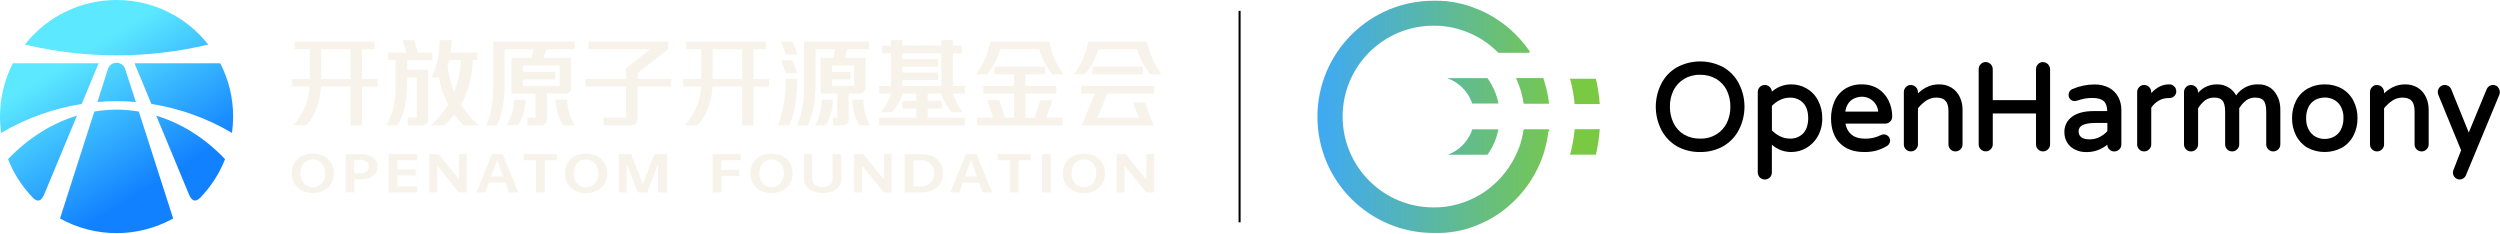
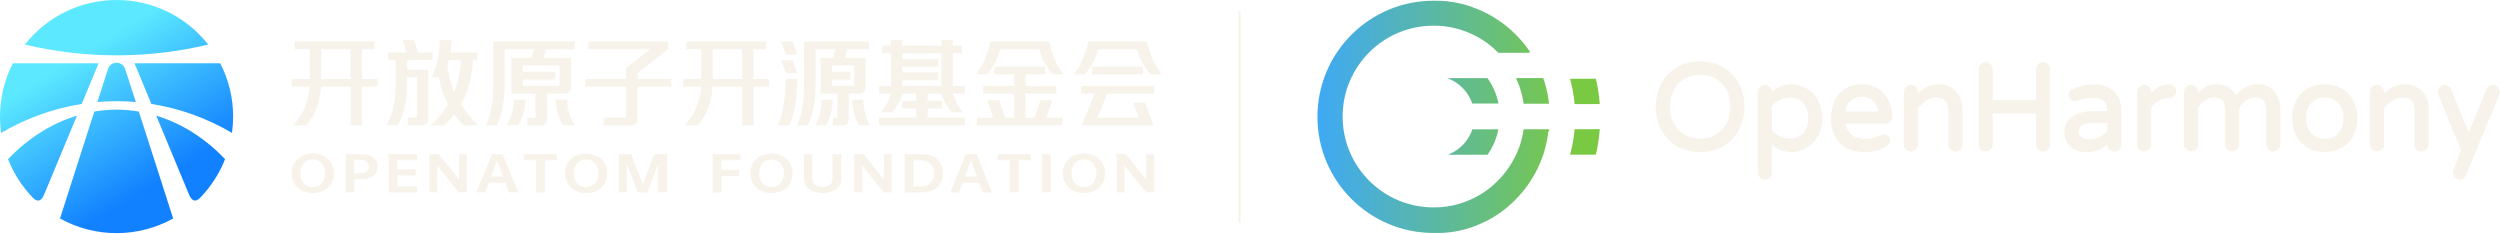
<svg xmlns="http://www.w3.org/2000/svg" viewBox="0 0 1429.28 133.28">
  <defs>
    <style>.cls-1,.cls-2,.cls-3{fill-rule:evenodd;}.cls-1{fill:url(#linear-gradient);}.cls-2{fill:#f7f3ea;}.cls-3{fill:url(#未命名的渐变_3);}</style>
    <linearGradient id="linear-gradient" x1="89.85" y1="104.28" x2="44.69" y2="31.44" gradientUnits="userSpaceOnUse">
      <stop offset="0" stop-color="#1281ff" />
      <stop offset="1" stop-color="#5ce9ff" />
    </linearGradient>
    <linearGradient id="未命名的渐变_3" x1="753.23" y1="3160.42" x2="914.59" y2="3160.42" gradientTransform="matrix(1, 0, 0, -1, 0, 3227.06)" gradientUnits="userSpaceOnUse">
      <stop offset="0" stop-color="#3fa9f5" />
      <stop offset="0.9" stop-color="#7ac943" />
    </linearGradient>
  </defs>
  <g id="图层_2" data-name="图层 2">
-     <g id="图层_1-2" data-name="图层 1">
+     <g id="图层_1-2" data-name="图层 1" fill="#f7f3ea">
      <path class="cls-1" d="M125.92,36.17a66.39,66.39,0,0,1,7.36,30.47,68.31,68.31,0,0,1-.65,9.33A131.48,131.48,0,0,0,86.55,59.41L76.9,36.17ZM55.67,58.32q5.47-.48,11-.48t11,.48L71.46,39.16a5.18,5.18,0,0,0-9.65,0L55.67,58.32ZM7.36,36.17h49L46.73,59.41A131.41,131.41,0,0,0,.65,76a66.87,66.87,0,0,1,6.71-39.8ZM128.68,91C117,78.71,103.48,70.42,89.33,66.12l18.69,45c1.7,4.1,3.89,4.55,6.5,1.86a66.93,66.93,0,0,0,14.16-22ZM4.6,91a66.77,66.77,0,0,0,14.16,22c2.61,2.69,4.79,2.24,6.5-1.86L44,66.12C29.8,70.42,16.29,78.71,4.6,91ZM99,124.92,79.36,63.77a80,80,0,0,0-12.72-1.11,80,80,0,0,0-12.72,1.11L34.3,124.92a66.73,66.73,0,0,0,64.68,0ZM66.64,0a66.5,66.5,0,0,1,52.41,25.48,226.49,226.49,0,0,1-52.41,6.15,226.49,226.49,0,0,1-52.41-6.15A66.5,66.5,0,0,1,66.64,0Z" />
      <path class="cls-2" d="M221.91,30h10.42l-2.13-7.07h6.53L238.86,30h8.4v4.38H232.78v5.47h12.05V68.4a3.28,3.28,0,0,1-3.27,3.27h-8.51V67.28h5.24V44.21h-5.51v3.07c0,8.09-1.18,18.47-5.8,24.39h-6c4.5-8.23,5.24-16,5.24-23.74V34.36h-4.33V30Zm-53.39-6.21H214.1v4.39H207v17h8.88v4.38H207V71.67h-6.54V49.51H183.53c-.41,7.36-2.62,15.75-8.52,22.16h-7.48A34.42,34.42,0,0,0,177,49.51H166.79V45.13h10.28v-17h-8.55V23.77Zm31.89,4.39h-16.8v17h16.8v-17Zm427.44,0a35.21,35.21,0,0,1-7.65,14.33H614a46.1,46.1,0,0,0,8.2-18.72H655.8A46.1,46.1,0,0,0,664,42.49h-6.24a35.21,35.21,0,0,1-7.65-14.33Zm-.43,39.12h23.65l-3.24-8.63h6.8l4.88,13H618.45l7.43-18.14H618.1V49.15h41.76v4.38h-26.8l-5.64,13.75Zm-3-29.17v4.38h29V38.11Zm-52.56-9.95a35.21,35.21,0,0,1-7.65,14.33H558a46.1,46.1,0,0,0,8.2-18.72h33.64A46.1,46.1,0,0,0,608,42.49H601.8a35.21,35.21,0,0,1-7.65-14.33Zm29.73,29.16h-6.8l-3.36,10h-5.17V53.53H603.9V49.15H586.29V42.49h11.26V38.11H568.49v4.38h11.26v6.66H562.14v4.38h17.61V67.28h-5.17l-3.35-10h-6.8l3.35,10H558.5v4.39h49V67.28h-9.28l3.36-10ZM504.27,26.08h5.08V22.91h6.54v3.17h22.35V22.91h6.53v3.17h5.08v4.38h-5.08V49.15h6.81v4.38h-6.81a32.26,32.26,0,0,0,5.67,10.62h-6.26a27.3,27.3,0,0,1-6-10.62h-7.83v4.09h8.06V62h-8.06v5.28h21.25v4.39h-49V67.28h21.24V62h-8V57.62h8V53.53H516a27.18,27.18,0,0,1-6,10.62h-6.25a32.41,32.41,0,0,0,5.66-10.62h-6.8V49.15h6.8V30.46h-5.08V26.08Zm11.62,15.38h20.36v4.38H515.89v3.31h22.35V30.46H515.89v3.31h20.36v4.38H515.89v3.31ZM459.73,23.77h37.15v4.39H484.36l-1.18,4.91h11.65V50.26a3.28,3.28,0,0,1-3.27,3.27h-6.3V68.4A3.28,3.28,0,0,1,482,71.67h-5.82V67.28h2.55V53.53h-9.57V33.07h7.17l1.19-4.91H466.27V47.71c0,7.94-1,17.83-4.6,24h-6c3.51-7.93,4-15.7,4-23.32V23.77ZM446.55,34.45l2.76,7.4h6.54l-2.76-7.4Zm0-10.68,2.76,7.4h6.54l-2.76-7.4Zm9.25,21.36h-6.64c0,10.88-1.18,17.68-4.35,26.54h6.43c3-6.73,4.56-16.08,4.56-26.54ZM487.21,57c.22,5.24,1.36,10.74,4.17,14.63h6A30.78,30.78,0,0,1,493.59,57Zm-11,0h-6.38A30.78,30.78,0,0,1,466,71.67h6c2.81-3.89,3.95-9.39,4.17-14.63Zm-.52-15.93h10.57v4.38H475.69v3.66h12.6V37.45h-12.6v3.66ZM392.35,23.77h45.58v4.39h-7.15v17h8.88v4.38h-8.88V71.67h-6.54V49.51H407.37c-.41,7.36-2.62,15.75-8.53,22.16h-7.48a34.48,34.48,0,0,0,9.49-22.16H390.63V45.13H400.9v-17h-8.55V23.77Zm31.89,4.39h-16.8v17h16.8v-17Zm-87.85-4.39H382v4.39l-17.5,13.65v3.32H383.7v4.38H364.48v18.9a3.28,3.28,0,0,1-3.27,3.26H345.09V67.28h12.85V49.51H334.67V45.13h23.27V38.94l13.8-10.78H336.39V23.77Zm-54.42,0h46.56v4.39H312.22l-1.46,4.91h15.71V50.26a3.28,3.28,0,0,1-3.26,3.27H312.7V68.4a3.28,3.28,0,0,1-3.27,3.27h-7.92V67.28h4.65V53.53H292.39V33.07h11.39l1.46-4.91H288.5V47.71c0,7.94-1,17.83-4.6,24h-6C281.44,63.74,282,56,282,48.35V23.77ZM317.55,57c.41,5.24,1.62,10.92,4.56,14.63h6.42A31.5,31.5,0,0,1,324.18,57Zm-16.94,0H294a31.74,31.74,0,0,1-4.35,14.63h6.42C299,68,300.19,62.28,300.61,57Zm-1.68-15.93h18.48v4.38H298.93v3.66h21V37.45h-21v3.66ZM265,71.67h8.54a65.64,65.64,0,0,1-10-11.94c4.12-7.11,6.31-15.18,6.81-25.37h2.53V30h-15.3a69.87,69.87,0,0,0,.68-7.07h-6.85c-.23,7.92-1.15,13.58-4.67,21.3h4.17a52.36,52.36,0,0,0,5.32,15.49,53.78,53.78,0,0,1-10,12H254a62.55,62.55,0,0,0,5.7-6.32A51.57,51.57,0,0,0,265,71.67ZM255.83,37.6c.32-1.05.61-2.14.87-3.24h6.92a61.86,61.86,0,0,1-3.93,18.2,56.29,56.29,0,0,1-3.86-15Zm-77,72.77a13.42,13.42,0,0,1-6.28-1.42,10.59,10.59,0,0,1-4.27-4,12,12,0,0,1,0-11.75,10.56,10.56,0,0,1,4.27-4,14.62,14.62,0,0,1,12.57,0,10.38,10.38,0,0,1,4.27,4,12.11,12.11,0,0,1,0,11.75,10.4,10.4,0,0,1-4.27,4,13.46,13.46,0,0,1-6.29,1.42Zm0-3.37a7,7,0,0,0,3.7-1,6.61,6.61,0,0,0,2.51-2.79,9.93,9.93,0,0,0,0-8.26,6.64,6.64,0,0,0-2.51-2.78,7.08,7.08,0,0,0-3.7-1,7,7,0,0,0-3.68,1,6.68,6.68,0,0,0-2.5,2.78,9.93,9.93,0,0,0,0,8.26,6.65,6.65,0,0,0,2.5,2.79,6.87,6.87,0,0,0,3.68,1Zm37-11.72A6.5,6.5,0,0,1,214.82,99a7.12,7.12,0,0,1-3,2.5,10.79,10.79,0,0,1-4.54.9h-4.69V110h-5V88.17h9.69a11,11,0,0,1,4.54.89,7.14,7.14,0,0,1,3,2.51,6.47,6.47,0,0,1,1.08,3.71Zm-5,0a3.46,3.46,0,0,0-1.24-2.87,5.51,5.51,0,0,0-3.54-1h-3.57v7.74h3.57a5.51,5.51,0,0,0,3.54-1,3.46,3.46,0,0,0,1.24-2.87Zm16.26-3.64v5.19h10.51v3.45H227.16v6.27h11.28V110H222.15V88.17h16.29v3.47Zm39.74-3.47V110h-4.53L250,94.73V110h-4.53V88.17h5.29l11.7,14.46V88.17Zm22,16.25h-9.33l-2,5.58h-5.1l8.83-21.83h6.18L296.32,110h-5.39l-2-5.58Zm-1.27-3.48-3.38-9.45-3.41,9.45Zm30.86-9.3h-6.95V110h-5V91.64h-7V88.17h18.93v3.47Zm16.57,18.73A13.54,13.54,0,0,1,328.8,109a10.59,10.59,0,0,1-4.27-4,12,12,0,0,1,0-11.75,10.56,10.56,0,0,1,4.27-4,14.62,14.62,0,0,1,12.57,0,10.31,10.31,0,0,1,4.27,4,12.11,12.11,0,0,1,0,11.75,10.34,10.34,0,0,1-4.27,4,13.59,13.59,0,0,1-6.29,1.42Zm0-3.37a7,7,0,0,0,3.7-1,6.61,6.61,0,0,0,2.51-2.79,9.93,9.93,0,0,0,0-8.26,6.64,6.64,0,0,0-2.51-2.78,7.08,7.08,0,0,0-3.7-1,7,7,0,0,0-3.68,1A6.68,6.68,0,0,0,328.9,95a10,10,0,0,0,0,8.26,6.65,6.65,0,0,0,2.5,2.79,6.87,6.87,0,0,0,3.68,1Zm46.24,3h-5V93.73L370,110h-5.36l-6.31-16.25V110h-4.52V88.17h7.07l6.63,17.14,6.6-17.14h7.26V110Zm31.11-18.36v5.48H422.6v3.48H412.43V110h-5V88.17h15.9v3.47Zm28.72,18.73a13.54,13.54,0,0,1-6.28-1.42,10.52,10.52,0,0,1-4.27-4,12,12,0,0,1,0-11.75,10.5,10.5,0,0,1,4.27-4,14.62,14.62,0,0,1,12.57,0,10.38,10.38,0,0,1,4.27,4,12.18,12.18,0,0,1,0,11.75,10.4,10.4,0,0,1-4.27,4,13.62,13.62,0,0,1-6.29,1.42Zm0-3.37a6.93,6.93,0,0,0,3.69-1,6.56,6.56,0,0,0,2.52-2.79,10,10,0,0,0,0-8.26,6.6,6.6,0,0,0-2.52-2.78,7.42,7.42,0,0,0-7.37,0A6.62,6.62,0,0,0,435,95a9.93,9.93,0,0,0,0,8.26,6.58,6.58,0,0,0,2.5,2.79,6.87,6.87,0,0,0,3.68,1Zm29.29,3.34a14.69,14.69,0,0,1-5.69-1,8.19,8.19,0,0,1-3.71-2.86,7.39,7.39,0,0,1-1.31-4.38V88.17h4.68v13.61a4.9,4.9,0,0,0,1.52,3.89,7.75,7.75,0,0,0,8.68,0,4.93,4.93,0,0,0,1.5-3.89V88.17h5V102.1a7.41,7.41,0,0,1-1.3,4.38,8.22,8.22,0,0,1-3.72,2.86,14.59,14.59,0,0,1-5.65,1Zm39.39-22.17V110H505.3L492.88,94.73V110h-4.53V88.17h5.29l11.7,14.46V88.17ZM539.06,99.1a11.18,11.18,0,0,1-1.44,5.75,9.73,9.73,0,0,1-4.09,3.81A13.77,13.77,0,0,1,527.3,110H517.19V88.17H527.3a13.62,13.62,0,0,1,6.23,1.35,9.79,9.79,0,0,1,4.09,3.84,11.2,11.2,0,0,1,1.44,5.74Zm-5,0a7.28,7.28,0,0,0-2-5.44,7.72,7.72,0,0,0-5.67-2H522.2v14.91h4.17a7.71,7.71,0,0,0,5.67-2,7.32,7.32,0,0,0,2-5.44Zm25.69,5.32h-9.33l-2,5.58h-5.1l8.83-21.83h6.18L567.17,110h-5.39l-2-5.58Zm-1.27-3.48-3.38-9.45-3.41,9.45Zm30.86-9.3h-7V110h-5V91.64h-7V88.17h18.93v3.47Zm11.44-3.47V110h-5V88.17Zm18.9,22.2a13.54,13.54,0,0,1-6.28-1.42,10.59,10.59,0,0,1-4.27-4,12,12,0,0,1,0-11.75,10.49,10.49,0,0,1,4.27-4,14.62,14.62,0,0,1,12.57,0,10.25,10.25,0,0,1,4.27,4,12.11,12.11,0,0,1,0,11.75,10.34,10.34,0,0,1-4.27,4,13.59,13.59,0,0,1-6.29,1.42Zm0-3.37a7,7,0,0,0,3.7-1,6.61,6.61,0,0,0,2.51-2.79,9.93,9.93,0,0,0,0-8.26,6.64,6.64,0,0,0-2.51-2.78,7.08,7.08,0,0,0-3.7-1,7,7,0,0,0-3.68,1,6.68,6.68,0,0,0-2.5,2.78,10,10,0,0,0,0,8.26A6.65,6.65,0,0,0,616,106a6.87,6.87,0,0,0,3.68,1Zm40.16-18.83V110h-4.53L642.9,94.73V110h-4.52V88.17h5.29l11.69,14.46V88.17Z" />
      <rect x="708.1" y="6.2" width="1.17" height="120.89" />
      <path class="cls-3" d="M885,73.89H871.54a.57.57,0,0,0-.56.49l0,.17a48.8,48.8,0,0,1-1.06,5.17l-.41,1.48h0l-.18.64-.2.63-.39,1.18-.24.67L868,85.54l-.22.57L867,87.87h0l-.23.48h0l-.64,1.37a52.67,52.67,0,0,1-8,11.72l-1.34,1.42-1.52,1.51-.25.22-1.41,1.27-.58.49-1.15,1-.67.52-1.14.85-.69.5-1.23.83-.64.42-1.64,1-.27.16-2,1.09-.6.3-1.43.7-.76.35-1.33.57-.8.33-1.38.52-.77.28-1.61.52-.57.19-2.22.6-.49.11-1.77.4-.8.14-1.5.26-.88.13-1.49.18-.88.09-1.62.12-.76,0-2.4.06a51.94,51.94,0,0,1,0-103.88l2.39.06.77,0,1.61.12.88.09,1.49.18.88.13,1.51.26.8.15,1.77.39.49.11,2.21.6L835,17l1.6.52.77.28,1.38.52.8.33,1.33.58.76.34,1.43.7.6.3,2,1.09.27.16,1.65,1,.63.42,1.23.84.69.49,1,.77.49.39h0l1.84,1.51c.6.52,1.2,1.06,1.78,1.61l1.2,1.18a.51.51,0,0,0,.39.16h17.21a.56.56,0,0,0,.47-.86,66.22,66.22,0,0,0-4.86-6.29L868,21.27h0l-.51-.54-.53-.57,0,0L866.8,20l-.25-.26c-.75-.75-1.52-1.49-2.3-2.2l-.07-.05,0-.05-.32-.27-2-1.72-.42-.33-.29-.25,0,0-.62-.46-1.15-.91-.85-.6-.53-.4,0,0-.49-.32-.71-.5-1.44-.93-.66-.43,0,0-.24-.14L854,9.86c-.91-.55-1.84-1.08-2.78-1.59l0,0,0,0c-.58-.32-1.18-.63-1.77-.93l-.7-.34-.3-.15-.26-.12-.55-.26c-.6-.28-1.21-.56-1.83-.82l-.19-.08-.11,0-.27-.11-1.3-.53-1.13-.42-.32-.13-.16,0L842,4.12l-1.92-.65-.48-.15-.24-.08-.34-.1-.88-.27-1.85-.51h-.13c-.66-.16-1.33-.33-2-.47l-.83-.18L833,1.61l-.28-.06-.57-.11c-.68-.13-1.35-.25-2-.36l-.24,0-.14,0-.32,0L828,.79l-1.3-.15-.34,0h-.16l-.28,0c-.69-.07-1.4-.13-2.1-.17l-.55,0-.28,0h-.36l-.92-.05c-.71,0-1.42,0-2.14,0a66.38,66.38,0,1,0,0,132.76c.72,0,1.43,0,2.14,0l.46,0h.29l.45,0,.91,0,1-.09.46,0,.24,0,.37,0c.7-.07,1.39-.14,2.08-.23l.07,0h.06l.25,0,1.68-.24.52-.09.33,0,.41-.08.77-.13,1.12-.24.44-.08.19,0,.27-.06c.67-.15,1.34-.31,2-.48l.14,0,.11,0,.35-.1,1.37-.37.59-.18.34-.1.37-.12.64-.2,1.22-.41.39-.13.13-.05.18-.06c.64-.23,1.27-.47,1.89-.71l.21-.09.15-.05.38-.17,1.13-.46.64-.29.36-.15.31-.15.53-.23,1.32-.64.3-.14.08,0,.1-.05c.6-.3,1.2-.61,1.78-.93l.17-.1.27-.14c.79-.43,1.57-.89,2.34-1.35l.42-.27.24-.14,0,0,.43-.28,1.17-.74,1.29-.89.41-.27,0,0,.17-.14.32-.22c.73-.52,1.44-1.06,2.15-1.62l.32-.26.18-.14,0,0,.38-.32,1.17-1,1.06-1,.39-.32,0,0,.19-.18.35-.31c.66-.61,1.31-1.23,1.94-1.87l.22-.23.14-.14,0,0,.32-.35,1.16-1.2.85-1,.35-.37,0,0,.19-.24.37-.41c.58-.69,1.15-1.38,1.7-2.09l.15-.2.09-.11s0,0,0,0l.25-.34,1.1-1.47.67-1,.3-.42.26-.4.3-.43a65.61,65.61,0,0,0,7.2-14.59l.05-.15h0v0l.26-.81.53-1.61.06-.21,0-.18.25-.91.38-1.37.07-.28.08-.31.39-1.75.09-.36h0l.18-.82c.2-1,.38-2,.53-3l.28-2.22A.55.55,0,0,0,885,73.89ZM841.09,57.57l.58,1.61h15l0-.15a37.56,37.56,0,0,0-5.67-13.5l-.62-.86H827.37l.26.08A23.42,23.42,0,0,1,841.09,57.57Zm9.83,30.17a37.48,37.48,0,0,0,5.67-13.5l0-.29H841.72l-.64,1.75a23.43,23.43,0,0,1-12.4,12.4l-.91.36H850.4Zm49.21-29.33.08,1.07h14.38v-.12a96.6,96.6,0,0,0-1.66-11.87L912.34,45H897.58l.42,1.49A82.48,82.48,0,0,1,900.13,58.41Zm.08,15.46-.08,1.1a81.14,81.14,0,0,1-2.13,12l-.42,1.46h14.77l.58-2.49A94.55,94.55,0,0,0,914.58,74v-.16Zm-17.83-29-.08-.23H866.71l.32.67A51.57,51.57,0,0,1,871,58.67l.08.65H885.6l-.36-2.85A65.45,65.45,0,0,0,882.38,44.9Z" />
      <path d="M985.28,38.44a28.14,28.14,0,0,0-26.52,0,22.58,22.58,0,0,0-8.88,9.24,29.06,29.06,0,0,0,0,26.71,23.12,23.12,0,0,0,8.77,9.2h0A26.43,26.43,0,0,0,972,86.91a26.07,26.07,0,0,0,13.19-3.31,23,23,0,0,0,8.91-9.31,28.9,28.9,0,0,0,0-26.61A23,23,0,0,0,985.28,38.44Zm1.88,32a15.82,15.82,0,0,1-5.95,6.42h0a16.91,16.91,0,0,1-9.2,2.39,17.92,17.92,0,0,1-9.2-2.29,15.49,15.49,0,0,1-6-6.55A20.73,20.73,0,0,1,954.71,61a20.55,20.55,0,0,1,2.11-9.45,15.77,15.77,0,0,1,6-6.42A16.94,16.94,0,0,1,972,42.76a17.66,17.66,0,0,1,9.15,2.33,15.72,15.72,0,0,1,6.05,6.51A20.87,20.87,0,0,1,989.27,61,20.53,20.53,0,0,1,987.16,70.46Z" />
      <path d="M1032.72,50.51a16.83,16.83,0,0,0-8.63-2.27A16.45,16.45,0,0,0,1013,52.42a3.76,3.76,0,0,0-1.21-2.67,4,4,0,0,0-2.85-1.17,4,4,0,0,0-4,4v46a4,4,0,0,0,1.16,2.85h0a3.84,3.84,0,0,0,2.83,1.21,4,4,0,0,0,4.07-4.06V82.72a16.42,16.42,0,0,0,11.07,4.19,17,17,0,0,0,8.73-2.38,17.83,17.83,0,0,0,6.53-6.73,20.26,20.26,0,0,0,2.47-10.23,21.12,21.12,0,0,0-2.43-10.2A16.66,16.66,0,0,0,1032.72,50.51Zm-1.78,25.71a9.92,9.92,0,0,1-7.76,3,12.42,12.42,0,0,1-5.54-1.31,16.86,16.86,0,0,1-4.62-3.38v-14a17.06,17.06,0,0,1,4.62-3.38,12.42,12.42,0,0,1,5.54-1.31,9.89,9.89,0,0,1,7.76,3.06c1.88,2,2.83,5,2.83,8.64S1032.82,74.17,1030.94,76.22Z" />
      <path d="M1073.75,50.72a17.64,17.64,0,0,0-9.41-2.48,17.28,17.28,0,0,0-9.64,2.63,16,16,0,0,0-6,7.27,24.45,24.45,0,0,0-1.88,9.43c0,6.05,1.69,10.83,5,14.22h0c3.33,3.4,8,5.12,13.92,5.12a26.47,26.47,0,0,0,6.84-.76,26.81,26.81,0,0,0,5.75-2.41,3.79,3.79,0,0,0,2.28-3.33,3.35,3.35,0,0,0-1.12-2.57,3.64,3.64,0,0,0-2.52-1,3.34,3.34,0,0,0-1.62.37,19.63,19.63,0,0,1-4.25,1.57,20.46,20.46,0,0,1-4.8.5c-3.33,0-6-.81-7.9-2.43a10.14,10.14,0,0,1-3.32-6.18h22.66a3.95,3.95,0,0,0,4.06-4,20.3,20.3,0,0,0-2.11-9.25A17,17,0,0,0,1073.75,50.72Zm-.07,13.07H1055a10.86,10.86,0,0,1,1.45-4.28A8.35,8.35,0,0,1,1060,56.3a11,11,0,0,1,4.37-1,9.81,9.81,0,0,1,4.36,1,9.22,9.22,0,0,1,3.52,3.11,8.55,8.55,0,0,1,1.52,4.27v.06Z" />
      <path d="M1115.81,50.17a13.44,13.44,0,0,0-7.18-1.93,15.72,15.72,0,0,0-7.34,1.69,21.67,21.67,0,0,0-4.78,3.47v-.75a4.13,4.13,0,0,0-4.06-4.07,3.82,3.82,0,0,0-2.84,1.22,4,4,0,0,0-1.16,2.85V82.57a3.9,3.9,0,0,0,1.17,2.82h0a3.87,3.87,0,0,0,2.83,1.17,4,4,0,0,0,2.84-1.16,3.8,3.8,0,0,0,1.22-2.83V61.92a21,21,0,0,1,5-4.56,10.41,10.41,0,0,1,5.62-1.56c4.66,0,6.82,2.43,6.82,7.66V82.57a3.9,3.9,0,0,0,1.17,2.82,3.86,3.86,0,0,0,2.82,1.17,4,4,0,0,0,2.85-1.16,3.8,3.8,0,0,0,1.22-2.83V62.76a16.77,16.77,0,0,0-1.58-7.31A12.73,12.73,0,0,0,1115.81,50.17Z" />
      <path d="M1168,35.47a3.8,3.8,0,0,0-2.83,1.22,4,4,0,0,0-1.16,2.84v17.7h-24.73V39.53a4.12,4.12,0,0,0-4.06-4.06,3.8,3.8,0,0,0-2.83,1.22,4,4,0,0,0-1.16,2.84v43a4,4,0,0,0,4,4,4,4,0,0,0,2.85-1.16,3.83,3.83,0,0,0,1.21-2.83V64.87H1164v17.7a3.9,3.9,0,0,0,1.17,2.82,3.86,3.86,0,0,0,2.82,1.17,4,4,0,0,0,2.85-1.16,3.8,3.8,0,0,0,1.22-2.83v-43a4.13,4.13,0,0,0-4.07-4.06Z" />
      <path d="M1206,50.29a17.23,17.23,0,0,0-8.62-2,31.24,31.24,0,0,0-12.36,2.56,3.52,3.52,0,0,0-2.37,3.45,3.35,3.35,0,0,0,1,2.47,3.27,3.27,0,0,0,2.4,1h.12l.91-.14a.27.27,0,0,0,.12,0,37.84,37.84,0,0,1,4.64-1.26,23.51,23.51,0,0,1,4.39-.37c3,0,5.24.62,6.55,1.85s1.9,3.07,1.94,5.65h-7.58c-5.26,0-9.41,1-12.34,3.11a10.45,10.45,0,0,0-4.56,9,11.07,11.07,0,0,0,1.66,6,10.51,10.51,0,0,0,4.59,4,13.87,13.87,0,0,0,6,1.33,18.33,18.33,0,0,0,12.26-4.21,4,4,0,0,0,4,3.86,4,4,0,0,0,2.84-1.16,3.8,3.8,0,0,0,1.22-2.83V62.83a15.62,15.62,0,0,0-1.69-7.23A13.19,13.19,0,0,0,1206,50.29ZM1204.8,75a15.54,15.54,0,0,1-4.42,3.33,12.1,12.1,0,0,1-5.47,1.34c-2.81,0-6.54-.49-6.54-4.72,0-3.09,3.25-4.66,9.68-4.66h6.75Z" />
      <path d="M1240.31,48.24H1240c-3.7,0-7.09,1.68-10.1,5v-.6a4.13,4.13,0,0,0-4.06-4.07A3.8,3.8,0,0,0,1223,49.8a4,4,0,0,0-1.16,2.85V82.57a3.86,3.86,0,0,0,1.17,2.82h0a3.83,3.83,0,0,0,2.82,1.17,4,4,0,0,0,2.84-1.16,3.8,3.8,0,0,0,1.22-2.83v-21a13.14,13.14,0,0,1,4.31-4.05,11.21,11.21,0,0,1,5.65-1.47h.35A4,4,0,0,0,1243,55a3.61,3.61,0,0,0,1.2-2.77,3.9,3.9,0,0,0-1.13-2.81A3.72,3.72,0,0,0,1240.31,48.24Z" />
      <path d="M1302.24,55.62a12.48,12.48,0,0,0-4-5.27,11.49,11.49,0,0,0-7.1-2.11,14.8,14.8,0,0,0-12.72,6.3,12.12,12.12,0,0,0-3.74-4.17,11.94,11.94,0,0,0-7-2.13,14.14,14.14,0,0,0-7.24,1.74,16.71,16.71,0,0,0-3.77,3.07v-.4a4.12,4.12,0,0,0-4.06-4.07,3.8,3.8,0,0,0-2.83,1.22,4,4,0,0,0-1.16,2.85V82.57a4,4,0,0,0,4,4,4,4,0,0,0,2.85-1.16,3.83,3.83,0,0,0,1.21-2.83V61.87a17.16,17.16,0,0,1,4-4.51,8.43,8.43,0,0,1,5.18-1.56c2.25,0,3.87.58,4.8,1.73s1.47,3.29,1.47,6.21V82.57a4,4,0,0,0,4,4,4,4,0,0,0,2.84-1.16,3.8,3.8,0,0,0,1.22-2.83V61.87a16.81,16.81,0,0,1,4-4.51,8.43,8.43,0,0,1,5.18-1.56c2.25,0,3.86.58,4.8,1.73s1.46,3.29,1.46,6.21V82.57a4,4,0,0,0,4,4,4,4,0,0,0,2.85-1.16,3.83,3.83,0,0,0,1.21-2.83V62.48a17.53,17.53,0,0,0-1.35-6.86Z" />
      <path d="M1338.84,50.64a19.36,19.36,0,0,0-9.73-2.4,19.57,19.57,0,0,0-9.77,2.4,16.55,16.55,0,0,0-6.62,6.87,21.44,21.44,0,0,0-2.32,10.06,21.24,21.24,0,0,0,2.32,10,17.11,17.11,0,0,0,6.57,6.94h0a21,21,0,0,0,19.5,0,17,17,0,0,0,6.69-6.94,21.05,21.05,0,0,0,2.33-10,21.19,21.19,0,0,0-2.33-10A17,17,0,0,0,1338.84,50.64Zm-.58,23.56a9.56,9.56,0,0,1-4,4,11.33,11.33,0,0,1-5.15,1.24,10.79,10.79,0,0,1-5.31-1.3,9.63,9.63,0,0,1-3.79-3.83,12.84,12.84,0,0,1-1.56-6.78,13.61,13.61,0,0,1,1.5-6.66,9.65,9.65,0,0,1,4-3.93,12.07,12.07,0,0,1,5.18-1.18,10.92,10.92,0,0,1,5.3,1.3,9.74,9.74,0,0,1,3.79,3.77,12.66,12.66,0,0,1,1.56,6.7A13.69,13.69,0,0,1,1338.26,74.2Z" />
      <path d="M1382.32,50.17a13.44,13.44,0,0,0-7.18-1.93,15.72,15.72,0,0,0-7.34,1.69A21.91,21.91,0,0,0,1363,53.4v-.75a4.13,4.13,0,0,0-4.06-4.07,3.8,3.8,0,0,0-2.83,1.22,4,4,0,0,0-1.16,2.85V82.57a3.86,3.86,0,0,0,1.17,2.82h0a3.84,3.84,0,0,0,2.82,1.17,4,4,0,0,0,2.85-1.16,3.83,3.83,0,0,0,1.21-2.83V61.92a21,21,0,0,1,5-4.56,10.36,10.36,0,0,1,5.62-1.56c4.65,0,6.82,2.43,6.82,7.66V82.57a4,4,0,0,0,4,4,4,4,0,0,0,2.84-1.16,3.8,3.8,0,0,0,1.22-2.83V62.76a16.77,16.77,0,0,0-1.58-7.31A12.59,12.59,0,0,0,1382.32,50.17Z" />
      <path d="M1428.12,49.8a3.8,3.8,0,0,0-2.83-1.22,4,4,0,0,0-3.72,2.65l-10.15,24.53-10-24.65a3.86,3.86,0,0,0-1.48-1.84,4.05,4.05,0,0,0-2.25-.69,3.8,3.8,0,0,0-2.83,1.22,4,4,0,0,0-1.16,2.85,4.28,4.28,0,0,0,.34,1.62l13,31.65-4.42,11.37a3.8,3.8,0,0,0-.26,1.39,3.86,3.86,0,0,0,1.12,2.74,3.7,3.7,0,0,0,2.73,1.18,3.94,3.94,0,0,0,3.72-2.71l19-45.78a4.13,4.13,0,0,0-.9-4.31Z" />
    </g>
  </g>
</svg>
